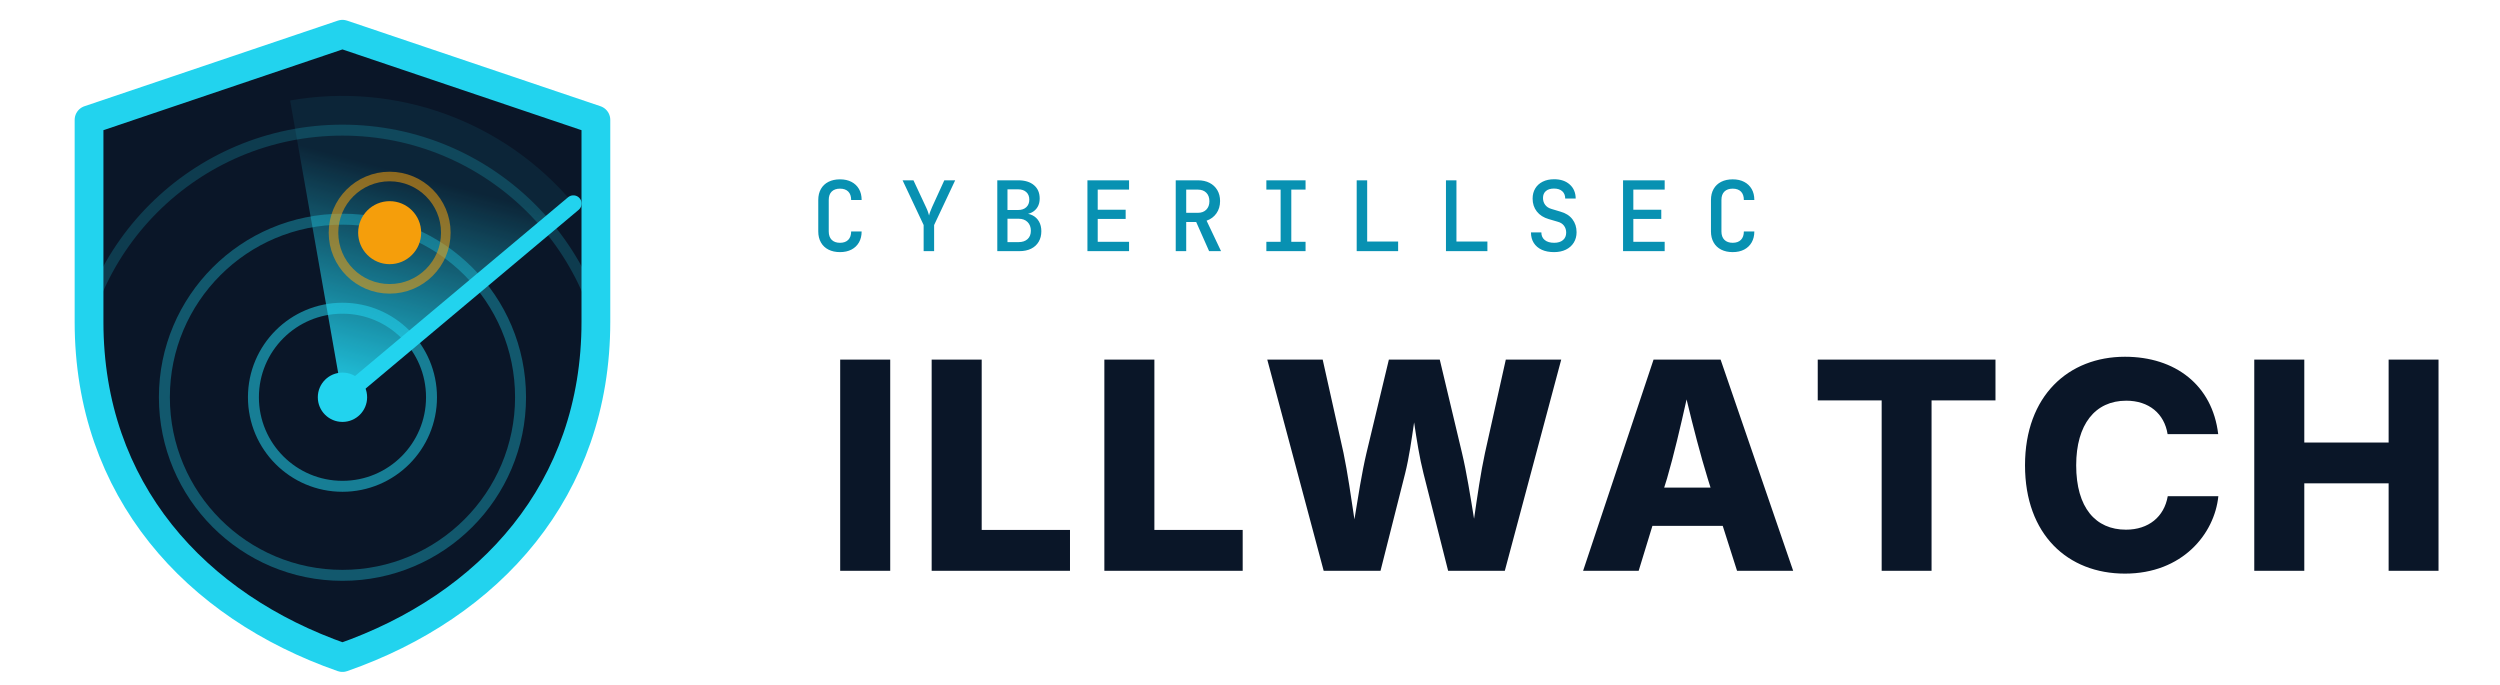
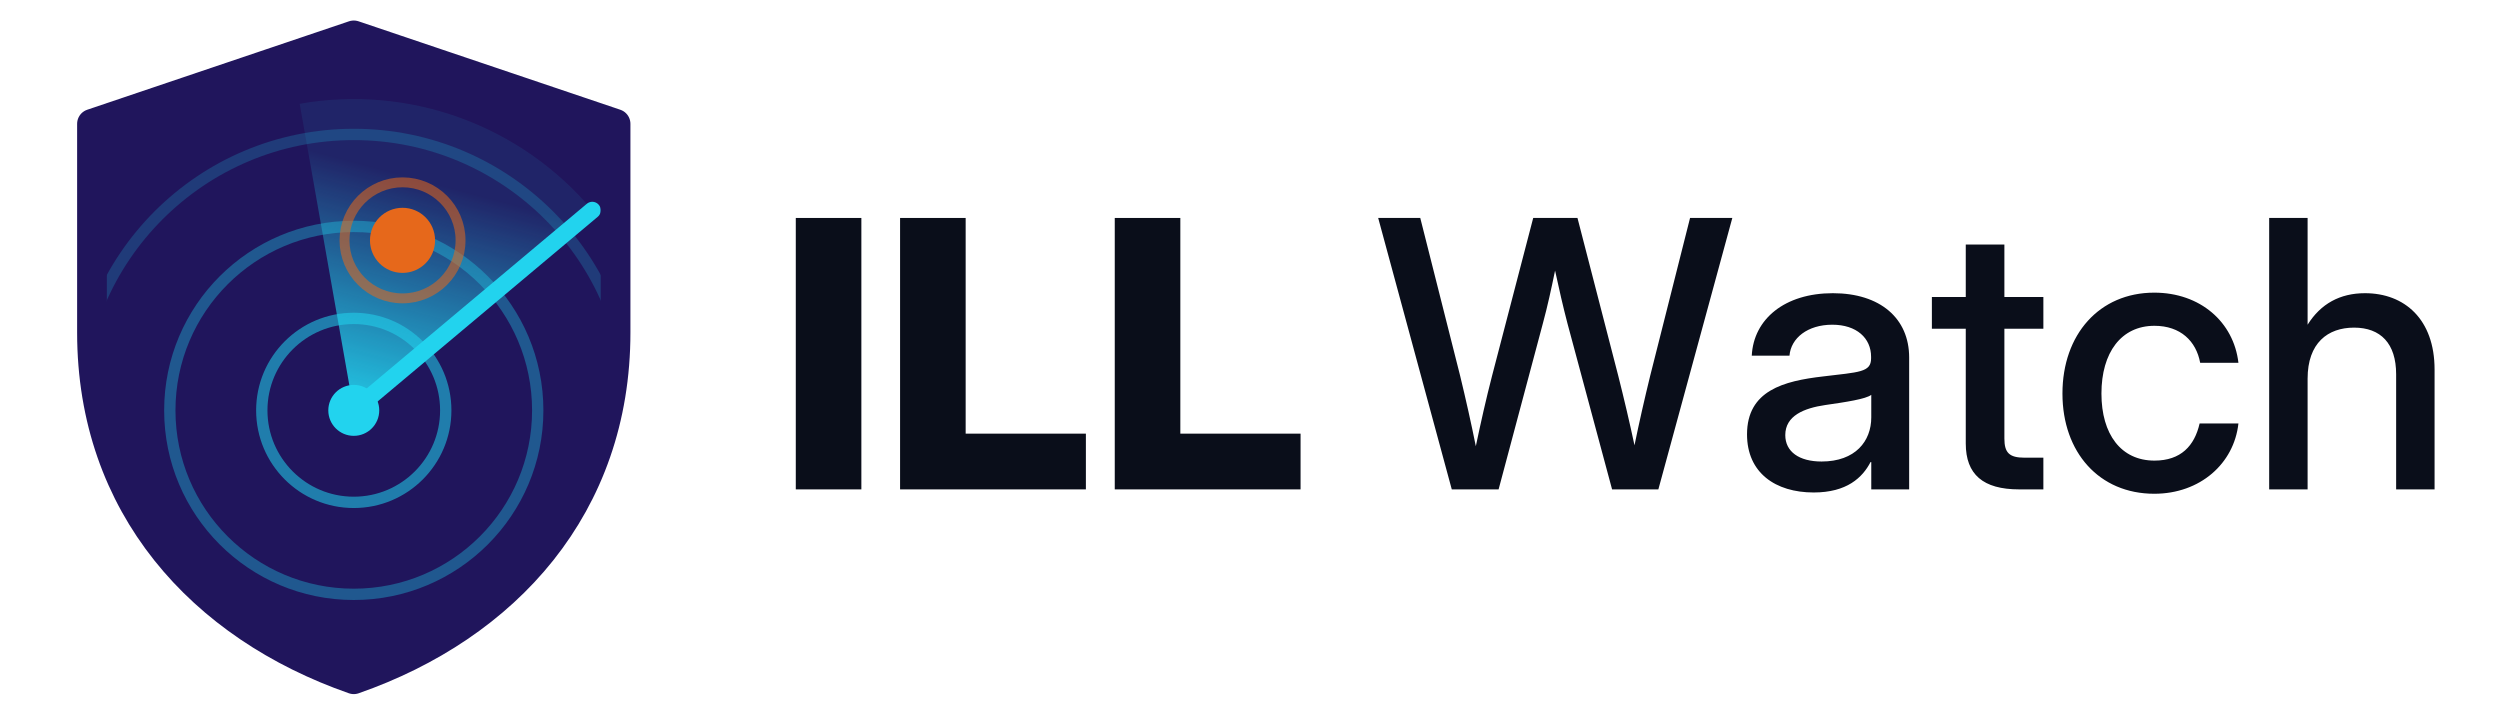
- <svg xmlns="http://www.w3.org/2000/svg" viewBox="0 0 438 120" width="438" height="120">
-   <g transform="translate(0,0) scale(1.2)">
+ <svg xmlns="http://www.w3.org/2000/svg" viewBox="0 0 424 120" width="424" height="120" role="img">
+   <g transform="translate(0 0) scale(1.2)">
    <defs>
-       <clipPath id="ce">
+       <clipPath id="cpg">
        <path d="M50 5 L87 17.5 V47 C87 71.5 71.5 88.5 50 96 C28.5 88.5 13 71.5 13 47 V17.5 Z" />
      </clipPath>
-       <linearGradient id="se" x1="50" y1="58" x2="58.8" y2="25.2" gradientUnits="userSpaceOnUse">
+       <linearGradient id="swg" x1="50" y1="58" x2="58.8" y2="25.2" gradientUnits="userSpaceOnUse">
        <stop offset="0" stop-color="#22D3EE" stop-opacity="0.95" />
        <stop offset="1" stop-color="#22D3EE" stop-opacity="0.08" />
      </linearGradient>
    </defs>
-     <path d="M50 5 L87 17.5 V47 C87 71.5 71.5 88.5 50 96 C28.5 88.5 13 71.5 13 47 V17.5 Z" fill="#0A1628" />
-     <g clip-path="url(#ce)">
+     <path d="M50 5 L87 17.5 V47 C87 71.5 71.5 88.5 50 96 C28.5 88.5 13 71.5 13 47 V17.5 Z" fill="#20155C" />
+     <g clip-path="url(#cpg)">
      <circle cx="50" cy="58" r="13" fill="none" stroke="#22D3EE" stroke-width="1.6" stroke-opacity="0.55" />
      <circle cx="50" cy="58" r="26" fill="none" stroke="#22D3EE" stroke-width="1.6" stroke-opacity="0.35" />
      <circle cx="50" cy="58" r="39" fill="none" stroke="#22D3EE" stroke-width="1.6" stroke-opacity="0.2" />
-       <path d="M50 58 L42.36 14.67 A44 44 0 0 1 83.71 29.72 Z" fill="url(#se)" />
+       <path d="M50 58 L42.36 14.67 A44 44 0 0 1 83.71 29.72 Z" fill="url(#swg)" />
      <line x1="50" y1="58" x2="83.71" y2="29.72" stroke="#22D3EE" stroke-width="2.4" stroke-linecap="round" />
    </g>
-     <path d="M50 5 L87 17.5 V47 C87 71.5 71.5 88.5 50 96 C28.5 88.5 13 71.5 13 47 V17.5 Z" fill="none" stroke="#22D3EE" stroke-width="4.2" stroke-linejoin="round" />
+     <path d="M50 5 L87 17.5 V47 C87 71.5 71.5 88.5 50 96 C28.5 88.5 13 71.5 13 47 V17.5 Z" fill="none" stroke="#20155C" stroke-width="4.2" stroke-linejoin="round" />
    <circle cx="50" cy="58" r="3.6" fill="#22D3EE" />
-     <circle cx="56.89" cy="33.97" r="4.6" fill="#F59E0B" />
-     <circle cx="56.89" cy="33.97" r="8.2" fill="none" stroke="#F59E0B" stroke-width="1.4" stroke-opacity="0.55" />
+     <circle cx="56.89" cy="33.97" r="4.6" fill="#E6681B" />
+     <circle cx="56.89" cy="33.97" r="8.2" fill="none" stroke="#E6681B" stroke-width="1.4" stroke-opacity="0.55" />
  </g>
-   <path d="M147.168 44.17Q146.012 44.17 145.154 43.736Q144.295 43.303 143.827 42.478Q143.36 41.654 143.36 40.549V35.041Q143.36 33.919 143.827 33.103Q144.295 32.287 145.154 31.854Q146.012 31.42 147.168 31.42Q148.324 31.42 149.174 31.862Q150.024 32.304 150.492 33.111Q150.959 33.919 150.959 35.041H149.123Q149.123 34.072 148.613 33.562Q148.103 33.052 147.168 33.052Q146.233 33.052 145.714 33.562Q145.196 34.072 145.196 35.024V40.549Q145.196 41.501 145.714 42.019Q146.233 42.538 147.168 42.538Q148.103 42.538 148.613 42.019Q149.123 41.501 149.123 40.549H150.959Q150.959 41.654 150.492 42.47Q150.024 43.286 149.174 43.728Q148.324 44.17 147.168 44.17ZM161.822 44.0V39.427L158.133 31.59H160.037L162.23 36.282Q162.451 36.741 162.587 37.141Q162.723 37.54 162.774 37.761Q162.808 37.54 162.952 37.141Q163.097 36.741 163.301 36.282L165.443 31.59H167.347L163.658 39.427V44.0ZM174.725 44.0V31.59H178.38Q180.148 31.59 181.151 32.44Q182.154 33.29 182.154 34.786Q182.154 35.636 181.788 36.257Q181.423 36.877 180.777 37.217Q180.131 37.557 179.264 37.557V37.387Q180.199 37.37 180.913 37.736Q181.627 38.101 182.035 38.815Q182.443 39.529 182.443 40.515Q182.443 41.569 181.975 42.359Q181.508 43.15 180.649 43.575Q179.791 44.0 178.618 44.0ZM176.51 42.419H178.465Q179.451 42.419 180.029 41.892Q180.607 41.365 180.607 40.43Q180.607 39.478 180.029 38.9Q179.451 38.322 178.465 38.322H176.51ZM176.51 36.792H178.363Q179.281 36.792 179.808 36.299Q180.335 35.806 180.335 34.973Q180.335 34.14 179.808 33.656Q179.281 33.171 178.38 33.171H176.51ZM190.518 44.0V31.59H197.811V33.222H192.32V36.741H197.216V38.356H192.32V42.368H197.811V44.0ZM205.988 44.0V31.59H209.881Q211.054 31.59 211.921 32.041Q212.788 32.491 213.272 33.307Q213.757 34.123 213.757 35.228Q213.757 36.469 213.119 37.379Q212.482 38.288 211.394 38.662L213.927 44.0H211.836L209.575 38.9H207.824V44.0ZM207.824 37.285H209.881Q210.799 37.285 211.343 36.733Q211.887 36.18 211.887 35.262Q211.887 34.31 211.343 33.766Q210.799 33.222 209.881 33.222H207.824ZM221.866 44.0V42.368H224.365V33.222H221.866V31.59H228.734V33.222H226.235V42.368H228.734V44.0ZM237.693 44.0V31.59H239.529V42.317H244.952V44.0ZM253.333 44.0V31.59H255.169V42.317H260.592V44.0ZM272.271 44.17Q271.013 44.17 270.112 43.754Q269.211 43.337 268.718 42.564Q268.225 41.79 268.225 40.719H270.044Q270.044 41.569 270.639 42.053Q271.234 42.538 272.288 42.538Q273.274 42.538 273.835 42.062Q274.396 41.586 274.396 40.753Q274.396 40.056 274.013 39.546Q273.631 39.036 272.917 38.849L271.353 38.39Q269.993 37.999 269.253 37.056Q268.514 36.112 268.514 34.803Q268.514 33.783 268.973 33.018Q269.432 32.253 270.282 31.828Q271.132 31.403 272.288 31.403Q273.988 31.403 275.016 32.321Q276.045 33.239 276.062 34.786H274.226Q274.226 33.97 273.707 33.502Q273.189 33.035 272.254 33.035Q271.353 33.035 270.843 33.468Q270.333 33.902 270.333 34.684Q270.333 35.381 270.715 35.891Q271.098 36.401 271.812 36.605L273.393 37.081Q274.753 37.455 275.484 38.407Q276.215 39.359 276.215 40.685Q276.215 41.722 275.722 42.513Q275.229 43.303 274.345 43.736Q273.461 44.17 272.271 44.17ZM284.358 44.0V31.59H291.651V33.222H286.16V36.741H291.056V38.356H286.16V42.368H291.651V44.0ZM303.568 44.17Q302.412 44.17 301.553 43.736Q300.695 43.303 300.227 42.478Q299.76 41.654 299.76 40.549V35.041Q299.76 33.919 300.227 33.103Q300.695 32.287 301.553 31.854Q302.412 31.42 303.568 31.42Q304.724 31.42 305.574 31.862Q306.424 32.304 306.891 33.111Q307.359 33.919 307.359 35.041H305.523Q305.523 34.072 305.013 33.562Q304.503 33.052 303.568 33.052Q302.633 33.052 302.114 33.562Q301.596 34.072 301.596 35.024V40.549Q301.596 41.501 302.114 42.019Q302.633 42.538 303.568 42.538Q304.503 42.538 305.013 42.019Q305.523 41.501 305.523 40.549H307.359Q307.359 41.654 306.891 42.47Q306.424 43.286 305.574 43.728Q304.724 44.17 303.568 44.17Z" fill="#0891B2" />
-   <path d="M155.966 63.0H147.2V100.0H155.966ZM163.227 100.0H187.463V92.848H171.993V63.0H163.227ZM193.483 100.0H217.719V92.848H202.248V63.0H193.483ZM231.908 100.0H241.866L246.187 82.915C246.882 80.109 247.304 77.08 247.751 74.001C248.223 77.13 248.695 80.184 249.39 82.915L253.711 100.0H263.644L273.527 63.0H263.817L260.167 79.364C259.422 82.791 258.826 86.963 258.255 90.887C257.609 86.963 256.964 82.791 256.144 79.364L252.246 63.0H243.331L239.407 79.364C238.588 82.841 237.942 87.038 237.297 90.986C236.701 87.038 236.105 82.841 235.385 79.364L231.734 63.0H222.025ZM277.361 100.0H287.095L289.504 92.128H301.821L304.329 100.0H314.162L301.448 63.0H289.703ZM291.565 85.423 292.062 83.834C293.279 79.638 294.371 74.969 295.489 69.978C296.681 74.944 297.897 79.613 299.189 83.834L299.685 85.423ZM318.468 70.152H329.668V100.0H338.409V70.152H349.608V63.0H318.468ZM372.29 100.497C382.347 100.497 387.984 93.544 388.654 86.938H379.789C379.168 90.539 376.437 92.799 372.464 92.799C367.15 92.799 363.748 88.95 363.748 81.525C363.748 74.348 367.075 70.201 372.513 70.201C376.487 70.201 379.193 72.461 379.764 76.062H388.63C387.611 67.445 381.081 62.503 372.29 62.503C362.432 62.503 354.783 69.307 354.783 81.525C354.783 93.668 362.283 100.497 372.29 100.497ZM394.947 100.0H403.713V84.679H418.488V100.0H427.229V63.0H418.488V77.527H403.713V63.0H394.947Z" fill="#0A1628" />
+   <path d="M146.088 36.966H134.966V83.0H146.088ZM152.653 83.0H184.166V73.546H163.775V36.966H152.653ZM189.063 83.0H220.576V73.546H200.185V36.966H189.063Z" fill="#0A0E1A" />
+   <path d="M246.222 83.0H254.162L261.67 54.854C262.442 52.012 263.091 49.046 263.74 45.895C264.419 49.046 265.099 52.012 265.841 54.854L273.41 83.0H281.257L293.801 36.966H286.633L279.867 63.752C278.909 67.676 278.013 71.6 277.21 75.523C276.376 71.6 275.449 67.676 274.46 63.752L267.54 36.966H260.032L253.05 63.752C252.03 67.707 251.134 71.692 250.3 75.678C249.497 71.692 248.601 67.707 247.643 63.752L240.877 36.966H233.74ZM307.604 83.525C313.227 83.525 315.884 80.992 317.243 78.366H317.367V83.0H323.793V60.632C323.793 53.989 318.881 49.726 310.848 49.726C302.691 49.726 297.408 54.113 297.099 60.323H303.495C303.742 57.326 306.584 55.071 310.755 55.071C314.895 55.071 317.336 57.357 317.336 60.508V60.786C317.336 63.165 315.297 63.103 309.179 63.845C302.537 64.617 296.296 66.224 296.296 73.67C296.296 80.189 301.116 83.525 307.604 83.525ZM308.932 78.273C305.132 78.273 302.784 76.605 302.784 73.793C302.784 70.487 305.997 69.221 309.55 68.695C313.01 68.201 316.471 67.676 317.367 66.965V70.796C317.367 74.813 314.679 78.273 308.932 78.273ZM346.555 50.374H339.944V41.477H333.394V50.374H327.647V55.75H333.394V75.214C333.394 80.467 336.329 83.0 342.446 83.0H346.555V77.624H343.373C340.778 77.624 339.944 76.79 339.944 74.38V55.75H346.555ZM365.363 83.741C373.149 83.741 378.895 78.613 379.637 71.816H373.056C372.191 75.616 369.874 78.119 365.394 78.119C359.74 78.119 356.404 73.67 356.404 66.749C356.404 59.767 359.771 55.256 365.394 55.256C369.812 55.256 372.469 57.851 373.149 61.528H379.637C378.834 54.607 373.149 49.633 365.363 49.633C356.064 49.633 349.792 56.708 349.792 66.749C349.792 76.728 356.033 83.741 365.363 83.741ZM391.37 64.216C391.37 58.16 394.799 55.565 399.248 55.565C403.759 55.565 406.385 58.253 406.385 63.474V83.0H412.904V62.671C412.904 54.144 407.806 49.726 401.102 49.726C396.869 49.726 393.594 51.518 391.37 55.071V36.966H384.851V83.0H391.37Z" fill="#0A0E1A" />
</svg>
